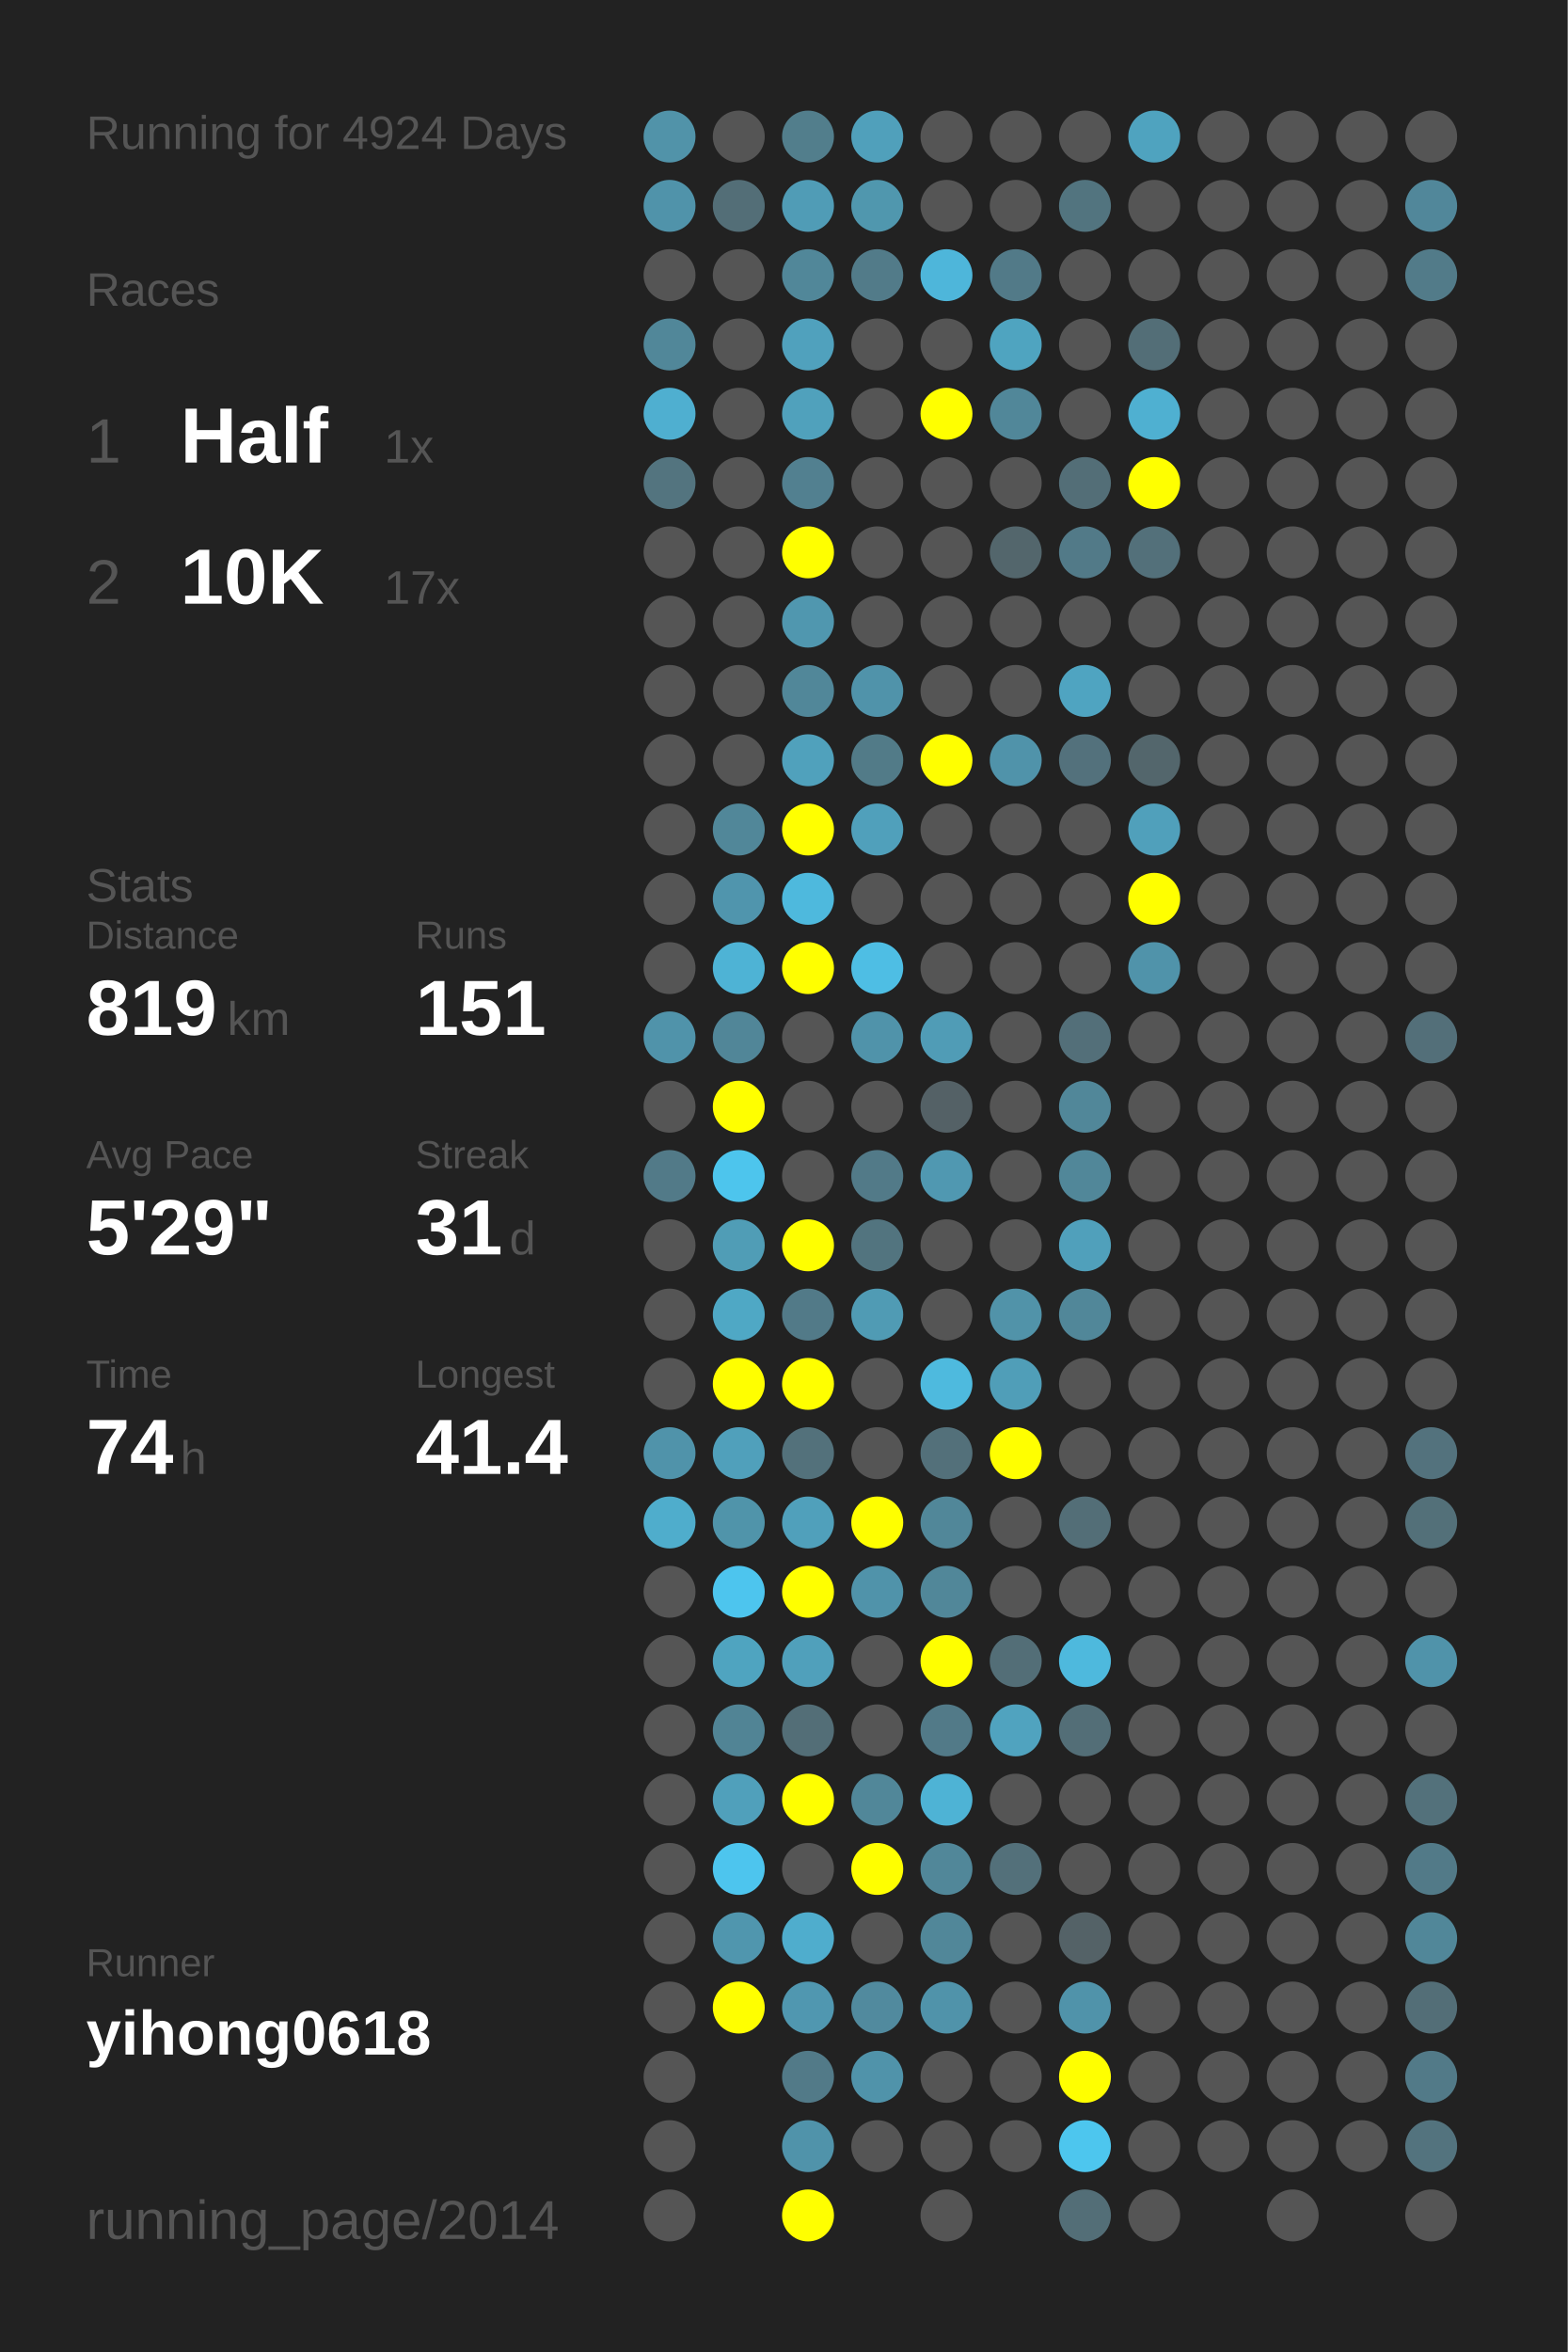
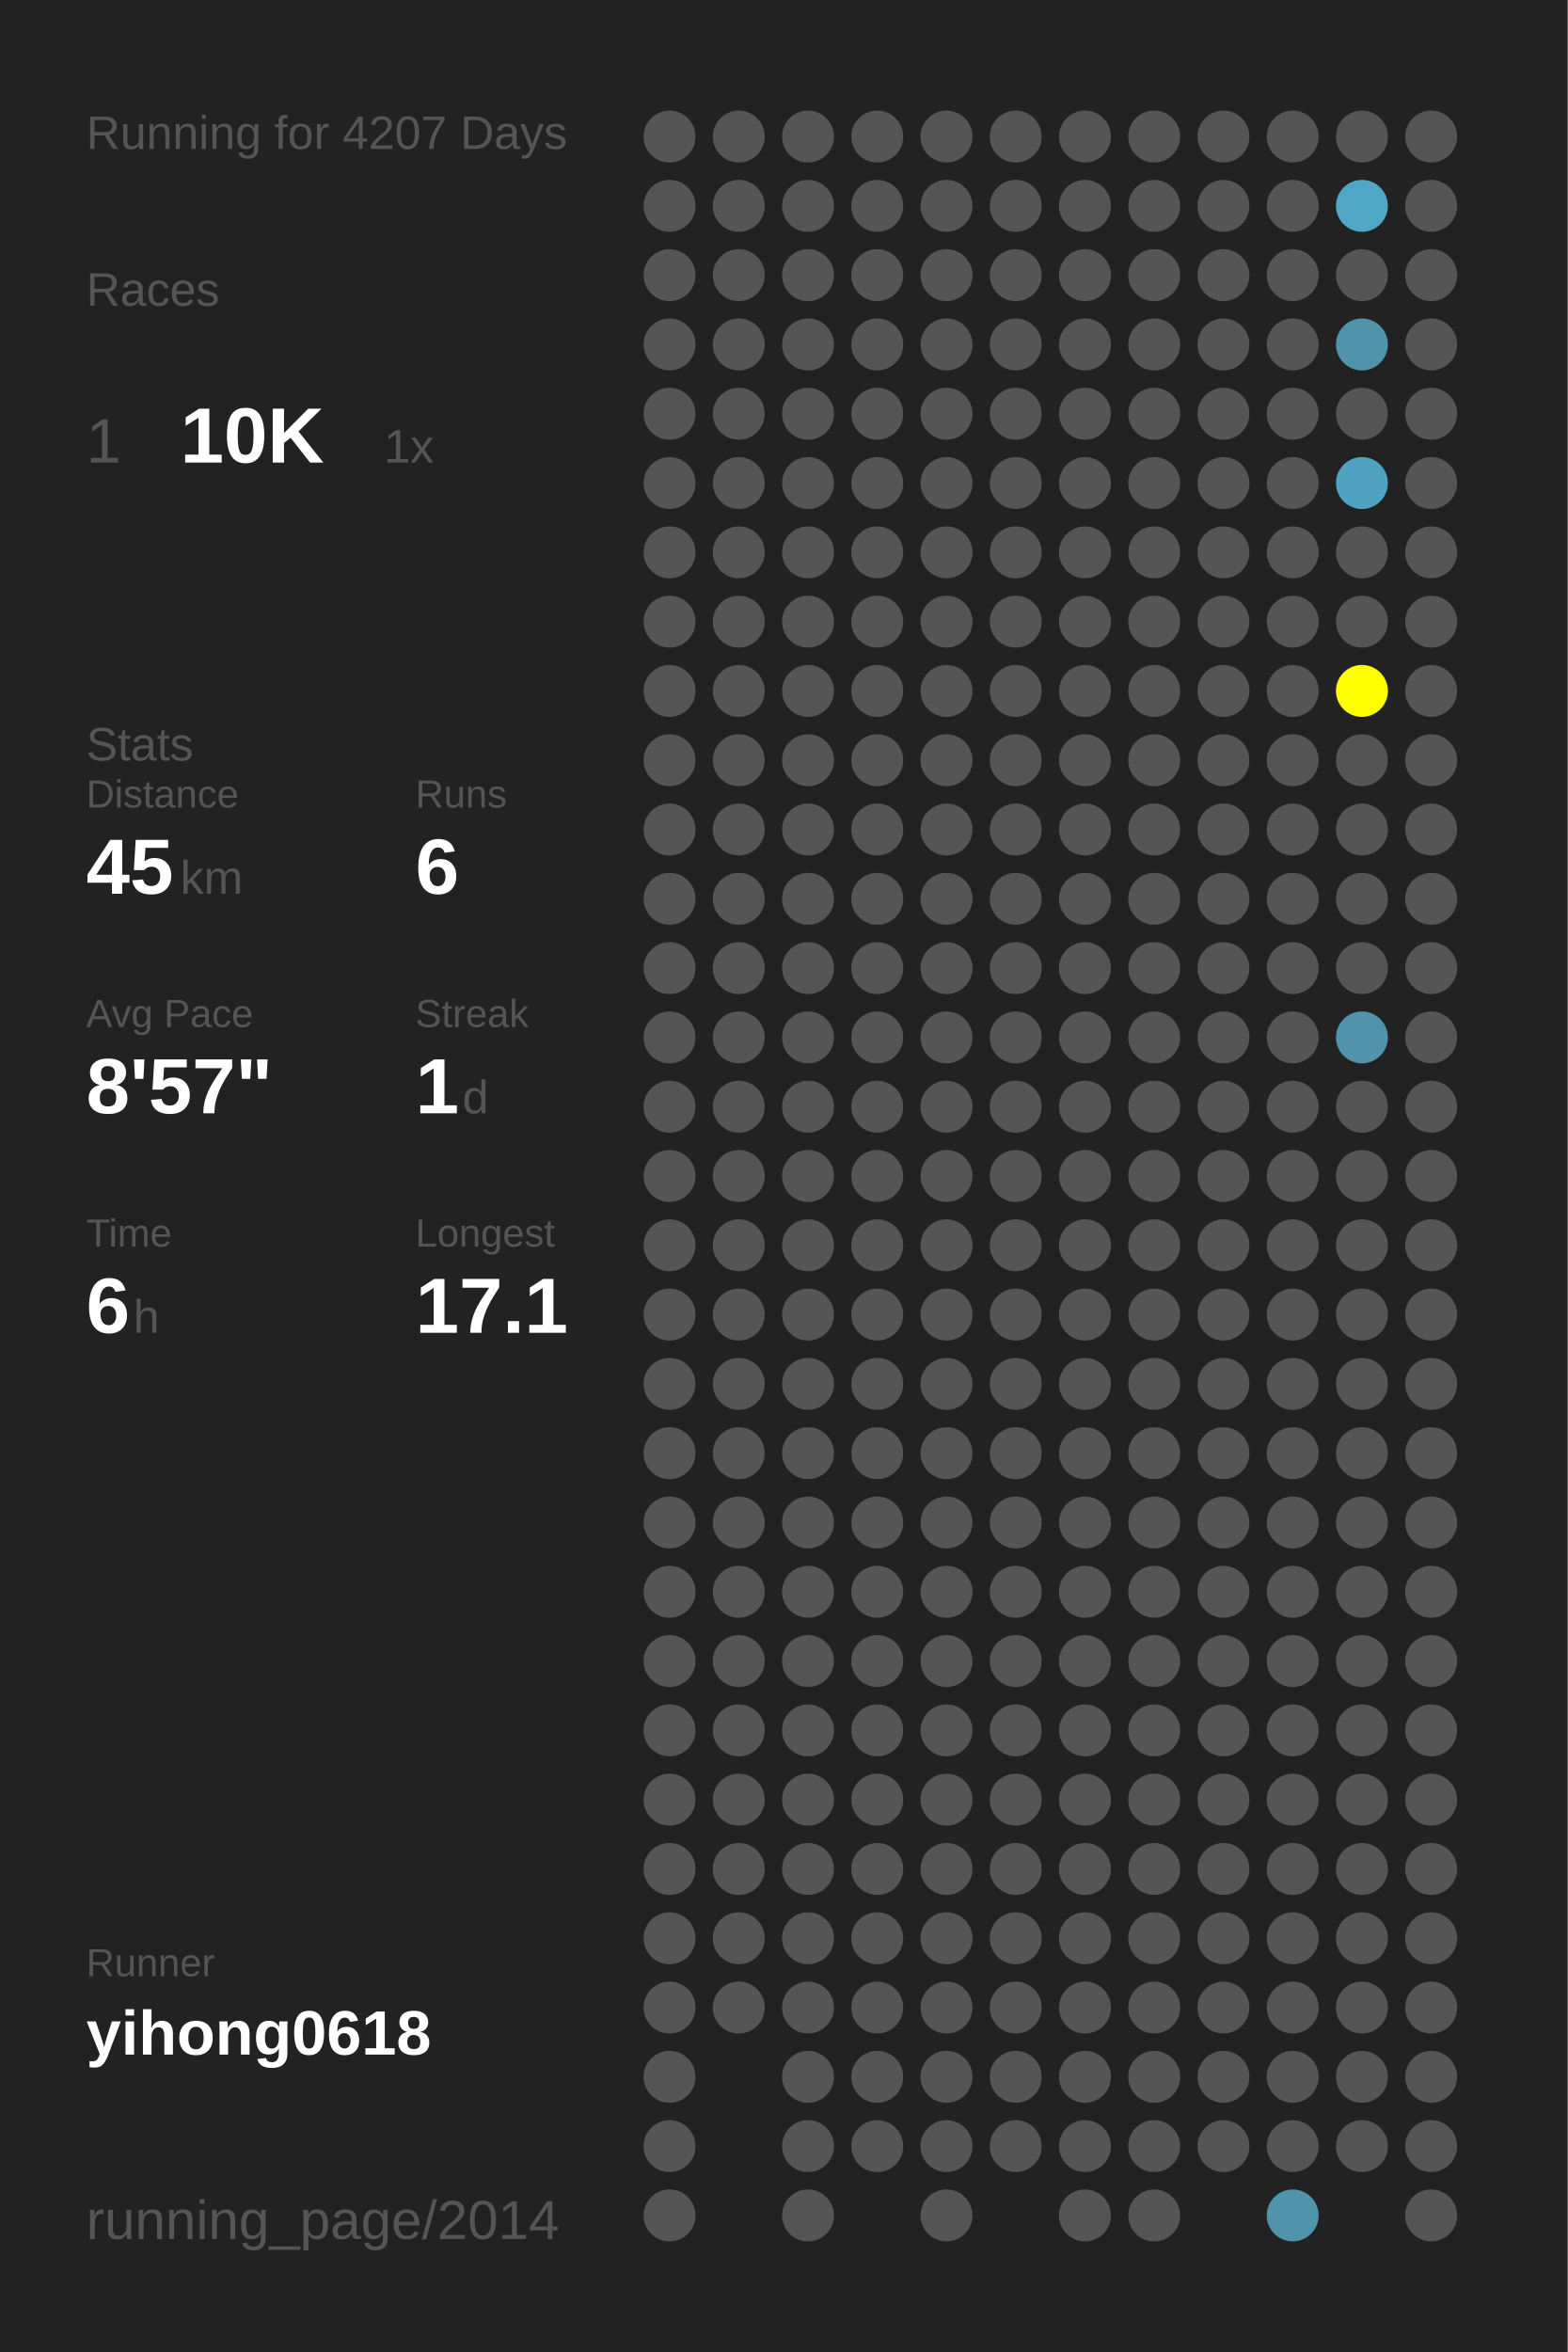
<svg xmlns="http://www.w3.org/2000/svg" baseProfile="full" height="300mm" version="1.1" viewBox="0,0,200,300" width="200mm">
  <defs />
  <rect fill="#222222" height="300" width="200" x="0" y="0" />
-   <text fill="#555555" style="font-size:6px; font-family:Arial;" x="11" y="19">Running for 4924 Days</text>
+   <text fill="#555555" style="font-size:6px; font-family:Arial;" x="11" y="19">Running for 4207 Days</text>
  <text fill="#555555" style="font-size:6px; font-family:Arial;" x="11" y="39">Races</text>
  <text fill="#555555" style="font-size:8px; font-family:Arial;" x="11" y="59">1</text>
-   <text fill="#FFFFFF" style="font-size:10px; font-family:Arial; font-weight:bold;" x="23" y="59">Half</text>
+   <text fill="#FFFFFF" style="font-size:10px; font-family:Arial; font-weight:bold;" x="23" y="59">10K</text>
  <text fill="#555555" style="font-size:6px; font-family:Arial;" x="49" y="59">1x</text>
-   <text fill="#555555" style="font-size:8px; font-family:Arial;" x="11" y="77">2</text>
-   <text fill="#FFFFFF" style="font-size:10px; font-family:Arial; font-weight:bold;" x="23" y="77">10K</text>
-   <text fill="#555555" style="font-size:6px; font-family:Arial;" x="49" y="77">17x</text>
-   <text fill="#555555" style="font-size:6px; font-family:Arial;" x="11" y="115">Stats</text>
-   <text fill="#555555" style="font-size:5px; font-family:Arial;" x="11" y="121">Distance</text>
-   <text fill="#FFFFFF" style="font-size:10px; font-family:Arial; font-weight:bold;" x="11" y="132">819</text>
-   <text fill="#555555" style="font-size:6px; font-family:Arial;" x="29" y="132">km</text>
-   <text fill="#555555" style="font-size:5px; font-family:Arial;" x="53" y="121">Runs</text>
-   <text fill="#FFFFFF" style="font-size:10px; font-family:Arial; font-weight:bold;" x="53" y="132">151</text>
-   <text fill="#555555" style="font-size:5px; font-family:Arial;" x="11" y="149">Avg Pace</text>
-   <text fill="#FFFFFF" style="font-size:10px; font-family:Arial; font-weight:bold;" x="11" y="160">5'29"</text>
-   <text fill="#555555" style="font-size:5px; font-family:Arial;" x="53" y="149">Streak</text>
-   <text fill="#FFFFFF" style="font-size:10px; font-family:Arial; font-weight:bold;" x="53" y="160">31</text>
-   <text fill="#555555" style="font-size:6px; font-family:Arial;" x="65" y="160">d</text>
-   <text fill="#555555" style="font-size:5px; font-family:Arial;" x="11" y="177">Time</text>
-   <text fill="#FFFFFF" style="font-size:10px; font-family:Arial; font-weight:bold;" x="11" y="188">74</text>
-   <text fill="#555555" style="font-size:6px; font-family:Arial;" x="23" y="188">h</text>
-   <text fill="#555555" style="font-size:5px; font-family:Arial;" x="53" y="177">Longest</text>
-   <text fill="#FFFFFF" style="font-size:10px; font-family:Arial; font-weight:bold;" x="53" y="188">41.4</text>
+   <text fill="#555555" style="font-size:6px; font-family:Arial;" x="11" y="97">Stats</text>
+   <text fill="#555555" style="font-size:5px; font-family:Arial;" x="11" y="103">Distance</text>
+   <text fill="#FFFFFF" style="font-size:10px; font-family:Arial; font-weight:bold;" x="11" y="114">45</text>
+   <text fill="#555555" style="font-size:6px; font-family:Arial;" x="23" y="114">km</text>
+   <text fill="#555555" style="font-size:5px; font-family:Arial;" x="53" y="103">Runs</text>
+   <text fill="#FFFFFF" style="font-size:10px; font-family:Arial; font-weight:bold;" x="53" y="114">6</text>
+   <text fill="#555555" style="font-size:5px; font-family:Arial;" x="11" y="131">Avg Pace</text>
+   <text fill="#FFFFFF" style="font-size:10px; font-family:Arial; font-weight:bold;" x="11" y="142">8'57"</text>
+   <text fill="#555555" style="font-size:5px; font-family:Arial;" x="53" y="131">Streak</text>
+   <text fill="#FFFFFF" style="font-size:10px; font-family:Arial; font-weight:bold;" x="53" y="142">1</text>
+   <text fill="#555555" style="font-size:6px; font-family:Arial;" x="59" y="142">d</text>
+   <text fill="#555555" style="font-size:5px; font-family:Arial;" x="11" y="159">Time</text>
+   <text fill="#FFFFFF" style="font-size:10px; font-family:Arial; font-weight:bold;" x="11" y="170">6</text>
+   <text fill="#555555" style="font-size:6px; font-family:Arial;" x="17" y="170">h</text>
+   <text fill="#555555" style="font-size:5px; font-family:Arial;" x="53" y="159">Longest</text>
+   <text fill="#FFFFFF" style="font-size:10px; font-family:Arial; font-weight:bold;" x="53" y="170">17.1</text>
  <text fill="#555555" style="font-size:5px; font-family:Arial;" x="11" y="252.065">Runner</text>
  <text fill="#FFFFFF" style="font-size:8px; font-family:Arial; font-weight:bold;" x="11" y="262.065">yihong0618</text>
  <text fill="#555555" style="font-size:7px; font-family:Arial;" x="11" y="285.581">running_page/2014</text>
-   <circle cx="85.417" cy="17.419" fill="#5193a9" r="3.312" />
-   <circle cx="85.417" cy="26.258" fill="#5093aa" r="3.312" />
+   <circle cx="85.417" cy="17.419" fill="#555555" r="3.312" />
+   <circle cx="85.417" cy="26.258" fill="#555555" r="3.312" />
  <circle cx="85.417" cy="35.097" fill="#555555" r="3.312" />
-   <circle cx="85.417" cy="43.935" fill="#518799" r="3.312" />
-   <circle cx="85.417" cy="52.774" fill="#4fafd0" r="3.312" />
-   <circle cx="85.417" cy="61.613" fill="#53747f" r="3.312" />
+   <circle cx="85.417" cy="43.935" fill="#555555" r="3.312" />
+   <circle cx="85.417" cy="52.774" fill="#555555" r="3.312" />
+   <circle cx="85.417" cy="61.613" fill="#555555" r="3.312" />
  <circle cx="85.417" cy="70.452" fill="#555555" r="3.312" />
  <circle cx="85.417" cy="79.29" fill="#555555" r="3.312" />
  <circle cx="85.417" cy="88.129" fill="#555555" r="3.312" />
  <circle cx="85.417" cy="96.968" fill="#555555" r="3.312" />
  <circle cx="85.417" cy="105.806" fill="#555555" r="3.312" />
  <circle cx="85.417" cy="114.645" fill="#555555" r="3.312" />
  <circle cx="85.417" cy="123.484" fill="#555555" r="3.312" />
-   <circle cx="85.417" cy="132.323" fill="#5093aa" r="3.312" />
+   <circle cx="85.417" cy="132.323" fill="#555555" r="3.312" />
  <circle cx="85.417" cy="141.161" fill="#555555" r="3.312" />
-   <circle cx="85.417" cy="150" fill="#527a88" r="3.312" />
+   <circle cx="85.417" cy="150" fill="#555555" r="3.312" />
  <circle cx="85.417" cy="158.839" fill="#555555" r="3.312" />
  <circle cx="85.417" cy="167.677" fill="#555555" r="3.312" />
  <circle cx="85.417" cy="176.516" fill="#555555" r="3.312" />
-   <circle cx="85.417" cy="185.355" fill="#5093aa" r="3.312" />
-   <circle cx="85.417" cy="194.194" fill="#4fadcc" r="3.312" />
+   <circle cx="85.417" cy="185.355" fill="#555555" r="3.312" />
+   <circle cx="85.417" cy="194.194" fill="#555555" r="3.312" />
  <circle cx="85.417" cy="203.032" fill="#555555" r="3.312" />
  <circle cx="85.417" cy="211.871" fill="#555555" r="3.312" />
  <circle cx="85.417" cy="220.71" fill="#555555" r="3.312" />
  <circle cx="85.417" cy="229.548" fill="#555555" r="3.312" />
  <circle cx="85.417" cy="238.387" fill="#555555" r="3.312" />
  <circle cx="85.417" cy="247.226" fill="#555555" r="3.312" />
  <circle cx="85.417" cy="256.065" fill="#555555" r="3.312" />
  <circle cx="85.417" cy="264.903" fill="#555555" r="3.312" />
  <circle cx="85.417" cy="273.742" fill="#555555" r="3.312" />
  <circle cx="85.417" cy="282.581" fill="#555555" r="3.312" />
  <circle cx="94.25" cy="17.419" fill="#555555" r="3.312" />
-   <circle cx="94.25" cy="26.258" fill="#536e77" r="3.312" />
+   <circle cx="94.25" cy="26.258" fill="#555555" r="3.312" />
  <circle cx="94.25" cy="35.097" fill="#555555" r="3.312" />
  <circle cx="94.25" cy="43.935" fill="#555555" r="3.312" />
  <circle cx="94.25" cy="52.774" fill="#555555" r="3.312" />
  <circle cx="94.25" cy="61.613" fill="#555555" r="3.312" />
  <circle cx="94.25" cy="70.452" fill="#555555" r="3.312" />
  <circle cx="94.25" cy="79.29" fill="#555555" r="3.312" />
  <circle cx="94.25" cy="88.129" fill="#555555" r="3.312" />
  <circle cx="94.25" cy="96.968" fill="#555555" r="3.312" />
-   <circle cx="94.25" cy="105.806" fill="#518799" r="3.312" />
-   <circle cx="94.25" cy="114.645" fill="#5095ad" r="3.312" />
-   <circle cx="94.25" cy="123.484" fill="#4eb3d5" r="3.312" />
-   <circle cx="94.25" cy="132.323" fill="#518698" r="3.312" />
-   <circle cx="94.25" cy="141.161" fill="#FFFF00" r="3.312" />
-   <circle cx="94.25" cy="150" fill="#4dc5ed" r="3.312" />
-   <circle cx="94.25" cy="158.839" fill="#509db6" r="3.312" />
-   <circle cx="94.25" cy="167.677" fill="#4fa8c5" r="3.312" />
-   <circle cx="94.25" cy="176.516" fill="#FFFF00" r="3.312" />
-   <circle cx="94.25" cy="185.355" fill="#50a0bb" r="3.312" />
-   <circle cx="94.25" cy="194.194" fill="#5094aa" r="3.312" />
-   <circle cx="94.25" cy="203.032" fill="#4dc5ee" r="3.312" />
-   <circle cx="94.25" cy="211.871" fill="#4fa4c0" r="3.312" />
-   <circle cx="94.25" cy="220.71" fill="#518495" r="3.312" />
-   <circle cx="94.25" cy="229.548" fill="#50a0bb" r="3.312" />
-   <circle cx="94.25" cy="238.387" fill="#4dc5ee" r="3.312" />
-   <circle cx="94.25" cy="247.226" fill="#5096ae" r="3.312" />
-   <circle cx="94.25" cy="256.065" fill="#FFFF00" r="3.312" />
-   <circle cx="103.083" cy="17.419" fill="#527e8c" r="3.312" />
-   <circle cx="103.083" cy="26.258" fill="#509cb6" r="3.312" />
-   <circle cx="103.083" cy="35.097" fill="#518799" r="3.312" />
-   <circle cx="103.083" cy="43.935" fill="#50a1bd" r="3.312" />
-   <circle cx="103.083" cy="52.774" fill="#50a1bc" r="3.312" />
-   <circle cx="103.083" cy="61.613" fill="#528090" r="3.312" />
-   <circle cx="103.083" cy="70.452" fill="#FFFF00" r="3.312" />
-   <circle cx="103.083" cy="79.29" fill="#5097af" r="3.312" />
-   <circle cx="103.083" cy="88.129" fill="#518799" r="3.312" />
-   <circle cx="103.083" cy="96.968" fill="#50a1bc" r="3.312" />
-   <circle cx="103.083" cy="105.806" fill="#FFFF00" r="3.312" />
-   <circle cx="103.083" cy="114.645" fill="#4eb9dd" r="3.312" />
-   <circle cx="103.083" cy="123.484" fill="#FFFF00" r="3.312" />
+   <circle cx="94.25" cy="105.806" fill="#555555" r="3.312" />
+   <circle cx="94.25" cy="114.645" fill="#555555" r="3.312" />
+   <circle cx="94.25" cy="123.484" fill="#555555" r="3.312" />
+   <circle cx="94.25" cy="132.323" fill="#555555" r="3.312" />
+   <circle cx="94.25" cy="141.161" fill="#555555" r="3.312" />
+   <circle cx="94.25" cy="150" fill="#555555" r="3.312" />
+   <circle cx="94.25" cy="158.839" fill="#555555" r="3.312" />
+   <circle cx="94.25" cy="167.677" fill="#555555" r="3.312" />
+   <circle cx="94.25" cy="176.516" fill="#555555" r="3.312" />
+   <circle cx="94.25" cy="185.355" fill="#555555" r="3.312" />
+   <circle cx="94.25" cy="194.194" fill="#555555" r="3.312" />
+   <circle cx="94.25" cy="203.032" fill="#555555" r="3.312" />
+   <circle cx="94.25" cy="211.871" fill="#555555" r="3.312" />
+   <circle cx="94.25" cy="220.71" fill="#555555" r="3.312" />
+   <circle cx="94.25" cy="229.548" fill="#555555" r="3.312" />
+   <circle cx="94.25" cy="238.387" fill="#555555" r="3.312" />
+   <circle cx="94.25" cy="247.226" fill="#555555" r="3.312" />
+   <circle cx="94.25" cy="256.065" fill="#555555" r="3.312" />
+   <circle cx="103.083" cy="17.419" fill="#555555" r="3.312" />
+   <circle cx="103.083" cy="26.258" fill="#555555" r="3.312" />
+   <circle cx="103.083" cy="35.097" fill="#555555" r="3.312" />
+   <circle cx="103.083" cy="43.935" fill="#555555" r="3.312" />
+   <circle cx="103.083" cy="52.774" fill="#555555" r="3.312" />
+   <circle cx="103.083" cy="61.613" fill="#555555" r="3.312" />
+   <circle cx="103.083" cy="70.452" fill="#555555" r="3.312" />
+   <circle cx="103.083" cy="79.29" fill="#555555" r="3.312" />
+   <circle cx="103.083" cy="88.129" fill="#555555" r="3.312" />
+   <circle cx="103.083" cy="96.968" fill="#555555" r="3.312" />
+   <circle cx="103.083" cy="105.806" fill="#555555" r="3.312" />
+   <circle cx="103.083" cy="114.645" fill="#555555" r="3.312" />
+   <circle cx="103.083" cy="123.484" fill="#555555" r="3.312" />
  <circle cx="103.083" cy="132.323" fill="#555555" r="3.312" />
  <circle cx="103.083" cy="141.161" fill="#555555" r="3.312" />
  <circle cx="103.083" cy="150" fill="#555555" r="3.312" />
-   <circle cx="103.083" cy="158.839" fill="#FFFF00" r="3.312" />
-   <circle cx="103.083" cy="167.677" fill="#527a88" r="3.312" />
-   <circle cx="103.083" cy="176.516" fill="#FFFF00" r="3.312" />
-   <circle cx="103.083" cy="185.355" fill="#53717b" r="3.312" />
-   <circle cx="103.083" cy="194.194" fill="#50a0bb" r="3.312" />
-   <circle cx="103.083" cy="203.032" fill="#FFFF00" r="3.312" />
-   <circle cx="103.083" cy="211.871" fill="#50a0bb" r="3.312" />
-   <circle cx="103.083" cy="220.71" fill="#536e77" r="3.312" />
-   <circle cx="103.083" cy="229.548" fill="#FFFF00" r="3.312" />
+   <circle cx="103.083" cy="158.839" fill="#555555" r="3.312" />
+   <circle cx="103.083" cy="167.677" fill="#555555" r="3.312" />
+   <circle cx="103.083" cy="176.516" fill="#555555" r="3.312" />
+   <circle cx="103.083" cy="185.355" fill="#555555" r="3.312" />
+   <circle cx="103.083" cy="194.194" fill="#555555" r="3.312" />
+   <circle cx="103.083" cy="203.032" fill="#555555" r="3.312" />
+   <circle cx="103.083" cy="211.871" fill="#555555" r="3.312" />
+   <circle cx="103.083" cy="220.71" fill="#555555" r="3.312" />
+   <circle cx="103.083" cy="229.548" fill="#555555" r="3.312" />
  <circle cx="103.083" cy="238.387" fill="#555555" r="3.312" />
-   <circle cx="103.083" cy="247.226" fill="#4fadcd" r="3.312" />
-   <circle cx="103.083" cy="256.065" fill="#5097b0" r="3.312" />
-   <circle cx="103.083" cy="264.903" fill="#527a88" r="3.312" />
-   <circle cx="103.083" cy="273.742" fill="#5093aa" r="3.312" />
-   <circle cx="103.083" cy="282.581" fill="#FFFF00" r="3.312" />
-   <circle cx="111.917" cy="17.419" fill="#50a0bb" r="3.312" />
-   <circle cx="111.917" cy="26.258" fill="#5097ae" r="3.312" />
-   <circle cx="111.917" cy="35.097" fill="#527b89" r="3.312" />
+   <circle cx="103.083" cy="247.226" fill="#555555" r="3.312" />
+   <circle cx="103.083" cy="256.065" fill="#555555" r="3.312" />
+   <circle cx="103.083" cy="264.903" fill="#555555" r="3.312" />
+   <circle cx="103.083" cy="273.742" fill="#555555" r="3.312" />
+   <circle cx="103.083" cy="282.581" fill="#555555" r="3.312" />
+   <circle cx="111.917" cy="17.419" fill="#555555" r="3.312" />
+   <circle cx="111.917" cy="26.258" fill="#555555" r="3.312" />
+   <circle cx="111.917" cy="35.097" fill="#555555" r="3.312" />
  <circle cx="111.917" cy="43.935" fill="#555555" r="3.312" />
  <circle cx="111.917" cy="52.774" fill="#555555" r="3.312" />
  <circle cx="111.917" cy="61.613" fill="#555555" r="3.312" />
  <circle cx="111.917" cy="70.452" fill="#555555" r="3.312" />
  <circle cx="111.917" cy="79.29" fill="#555555" r="3.312" />
-   <circle cx="111.917" cy="88.129" fill="#5093aa" r="3.312" />
-   <circle cx="111.917" cy="96.968" fill="#527b88" r="3.312" />
-   <circle cx="111.917" cy="105.806" fill="#50a0bb" r="3.312" />
+   <circle cx="111.917" cy="88.129" fill="#555555" r="3.312" />
+   <circle cx="111.917" cy="96.968" fill="#555555" r="3.312" />
+   <circle cx="111.917" cy="105.806" fill="#555555" r="3.312" />
  <circle cx="111.917" cy="114.645" fill="#555555" r="3.312" />
-   <circle cx="111.917" cy="123.484" fill="#4ebee4" r="3.312" />
-   <circle cx="111.917" cy="132.323" fill="#5093aa" r="3.312" />
+   <circle cx="111.917" cy="123.484" fill="#555555" r="3.312" />
+   <circle cx="111.917" cy="132.323" fill="#555555" r="3.312" />
  <circle cx="111.917" cy="141.161" fill="#555555" r="3.312" />
-   <circle cx="111.917" cy="150" fill="#527a88" r="3.312" />
-   <circle cx="111.917" cy="158.839" fill="#52747f" r="3.312" />
-   <circle cx="111.917" cy="167.677" fill="#509bb4" r="3.312" />
+   <circle cx="111.917" cy="150" fill="#555555" r="3.312" />
+   <circle cx="111.917" cy="158.839" fill="#555555" r="3.312" />
+   <circle cx="111.917" cy="167.677" fill="#555555" r="3.312" />
  <circle cx="111.917" cy="176.516" fill="#555555" r="3.312" />
  <circle cx="111.917" cy="185.355" fill="#555555" r="3.312" />
-   <circle cx="111.917" cy="194.194" fill="#FFFF00" r="3.312" />
-   <circle cx="111.917" cy="203.032" fill="#5093aa" r="3.312" />
+   <circle cx="111.917" cy="194.194" fill="#555555" r="3.312" />
+   <circle cx="111.917" cy="203.032" fill="#555555" r="3.312" />
  <circle cx="111.917" cy="211.871" fill="#555555" r="3.312" />
  <circle cx="111.917" cy="220.71" fill="#555555" r="3.312" />
-   <circle cx="111.917" cy="229.548" fill="#518799" r="3.312" />
-   <circle cx="111.917" cy="238.387" fill="#FFFF00" r="3.312" />
+   <circle cx="111.917" cy="229.548" fill="#555555" r="3.312" />
+   <circle cx="111.917" cy="238.387" fill="#555555" r="3.312" />
  <circle cx="111.917" cy="247.226" fill="#555555" r="3.312" />
-   <circle cx="111.917" cy="256.065" fill="#518a9e" r="3.312" />
-   <circle cx="111.917" cy="264.903" fill="#5093aa" r="3.312" />
+   <circle cx="111.917" cy="256.065" fill="#555555" r="3.312" />
+   <circle cx="111.917" cy="264.903" fill="#555555" r="3.312" />
  <circle cx="111.917" cy="273.742" fill="#555555" r="3.312" />
  <circle cx="120.75" cy="17.419" fill="#555555" r="3.312" />
  <circle cx="120.75" cy="26.258" fill="#555555" r="3.312" />
-   <circle cx="120.75" cy="35.097" fill="#4eb6da" r="3.312" />
+   <circle cx="120.75" cy="35.097" fill="#555555" r="3.312" />
  <circle cx="120.75" cy="43.935" fill="#555555" r="3.312" />
-   <circle cx="120.75" cy="52.774" fill="#FFFF00" r="3.312" />
+   <circle cx="120.75" cy="52.774" fill="#555555" r="3.312" />
  <circle cx="120.75" cy="61.613" fill="#555555" r="3.312" />
  <circle cx="120.75" cy="70.452" fill="#555555" r="3.312" />
  <circle cx="120.75" cy="79.29" fill="#555555" r="3.312" />
  <circle cx="120.75" cy="88.129" fill="#555555" r="3.312" />
-   <circle cx="120.75" cy="96.968" fill="#FFFF00" r="3.312" />
+   <circle cx="120.75" cy="96.968" fill="#555555" r="3.312" />
  <circle cx="120.75" cy="105.806" fill="#555555" r="3.312" />
  <circle cx="120.75" cy="114.645" fill="#555555" r="3.312" />
  <circle cx="120.75" cy="123.484" fill="#555555" r="3.312" />
-   <circle cx="120.75" cy="132.323" fill="#509cb6" r="3.312" />
-   <circle cx="120.75" cy="141.161" fill="#546166" r="3.312" />
-   <circle cx="120.75" cy="150" fill="#5098b1" r="3.312" />
+   <circle cx="120.75" cy="132.323" fill="#555555" r="3.312" />
+   <circle cx="120.75" cy="141.161" fill="#555555" r="3.312" />
+   <circle cx="120.75" cy="150" fill="#555555" r="3.312" />
  <circle cx="120.75" cy="158.839" fill="#555555" r="3.312" />
  <circle cx="120.75" cy="167.677" fill="#555555" r="3.312" />
-   <circle cx="120.75" cy="176.516" fill="#4ebade" r="3.312" />
-   <circle cx="120.75" cy="185.355" fill="#53707a" r="3.312" />
-   <circle cx="120.75" cy="194.194" fill="#518799" r="3.312" />
-   <circle cx="120.75" cy="203.032" fill="#518799" r="3.312" />
-   <circle cx="120.75" cy="211.871" fill="#FFFF00" r="3.312" />
-   <circle cx="120.75" cy="220.71" fill="#527a88" r="3.312" />
-   <circle cx="120.75" cy="229.548" fill="#4eb3d5" r="3.312" />
-   <circle cx="120.75" cy="238.387" fill="#518799" r="3.312" />
-   <circle cx="120.75" cy="247.226" fill="#518799" r="3.312" />
-   <circle cx="120.75" cy="256.065" fill="#5093aa" r="3.312" />
+   <circle cx="120.75" cy="176.516" fill="#555555" r="3.312" />
+   <circle cx="120.75" cy="185.355" fill="#555555" r="3.312" />
+   <circle cx="120.75" cy="194.194" fill="#555555" r="3.312" />
+   <circle cx="120.75" cy="203.032" fill="#555555" r="3.312" />
+   <circle cx="120.75" cy="211.871" fill="#555555" r="3.312" />
+   <circle cx="120.75" cy="220.71" fill="#555555" r="3.312" />
+   <circle cx="120.75" cy="229.548" fill="#555555" r="3.312" />
+   <circle cx="120.75" cy="238.387" fill="#555555" r="3.312" />
+   <circle cx="120.75" cy="247.226" fill="#555555" r="3.312" />
+   <circle cx="120.75" cy="256.065" fill="#555555" r="3.312" />
  <circle cx="120.75" cy="264.903" fill="#555555" r="3.312" />
  <circle cx="120.75" cy="273.742" fill="#555555" r="3.312" />
  <circle cx="120.75" cy="282.581" fill="#555555" r="3.312" />
  <circle cx="129.583" cy="17.419" fill="#555555" r="3.312" />
  <circle cx="129.583" cy="26.258" fill="#555555" r="3.312" />
-   <circle cx="129.583" cy="35.097" fill="#527a88" r="3.312" />
-   <circle cx="129.583" cy="43.935" fill="#4fa4c0" r="3.312" />
-   <circle cx="129.583" cy="52.774" fill="#518799" r="3.312" />
+   <circle cx="129.583" cy="35.097" fill="#555555" r="3.312" />
+   <circle cx="129.583" cy="43.935" fill="#555555" r="3.312" />
+   <circle cx="129.583" cy="52.774" fill="#555555" r="3.312" />
  <circle cx="129.583" cy="61.613" fill="#555555" r="3.312" />
-   <circle cx="129.583" cy="70.452" fill="#53666c" r="3.312" />
+   <circle cx="129.583" cy="70.452" fill="#555555" r="3.312" />
  <circle cx="129.583" cy="79.29" fill="#555555" r="3.312" />
  <circle cx="129.583" cy="88.129" fill="#555555" r="3.312" />
-   <circle cx="129.583" cy="96.968" fill="#5093aa" r="3.312" />
+   <circle cx="129.583" cy="96.968" fill="#555555" r="3.312" />
  <circle cx="129.583" cy="105.806" fill="#555555" r="3.312" />
  <circle cx="129.583" cy="114.645" fill="#555555" r="3.312" />
  <circle cx="129.583" cy="123.484" fill="#555555" r="3.312" />
  <circle cx="129.583" cy="132.323" fill="#555555" r="3.312" />
  <circle cx="129.583" cy="141.161" fill="#555555" r="3.312" />
  <circle cx="129.583" cy="150" fill="#555555" r="3.312" />
  <circle cx="129.583" cy="158.839" fill="#555555" r="3.312" />
-   <circle cx="129.583" cy="167.677" fill="#5193a9" r="3.312" />
-   <circle cx="129.583" cy="176.516" fill="#509eb8" r="3.312" />
-   <circle cx="129.583" cy="185.355" fill="#FFFF00" r="3.312" />
+   <circle cx="129.583" cy="167.677" fill="#555555" r="3.312" />
+   <circle cx="129.583" cy="176.516" fill="#555555" r="3.312" />
+   <circle cx="129.583" cy="185.355" fill="#555555" r="3.312" />
  <circle cx="129.583" cy="194.194" fill="#555555" r="3.312" />
  <circle cx="129.583" cy="203.032" fill="#555555" r="3.312" />
-   <circle cx="129.583" cy="211.871" fill="#536e77" r="3.312" />
-   <circle cx="129.583" cy="220.71" fill="#50a3bf" r="3.312" />
+   <circle cx="129.583" cy="211.871" fill="#555555" r="3.312" />
+   <circle cx="129.583" cy="220.71" fill="#555555" r="3.312" />
  <circle cx="129.583" cy="229.548" fill="#555555" r="3.312" />
-   <circle cx="129.583" cy="238.387" fill="#53707a" r="3.312" />
+   <circle cx="129.583" cy="238.387" fill="#555555" r="3.312" />
  <circle cx="129.583" cy="247.226" fill="#555555" r="3.312" />
  <circle cx="129.583" cy="256.065" fill="#555555" r="3.312" />
  <circle cx="129.583" cy="264.903" fill="#555555" r="3.312" />
  <circle cx="129.583" cy="273.742" fill="#555555" r="3.312" />
  <circle cx="138.417" cy="17.419" fill="#555555" r="3.312" />
-   <circle cx="138.417" cy="26.258" fill="#52747f" r="3.312" />
+   <circle cx="138.417" cy="26.258" fill="#555555" r="3.312" />
  <circle cx="138.417" cy="35.097" fill="#555555" r="3.312" />
  <circle cx="138.417" cy="43.935" fill="#555555" r="3.312" />
  <circle cx="138.417" cy="52.774" fill="#555555" r="3.312" />
-   <circle cx="138.417" cy="61.613" fill="#536e77" r="3.312" />
-   <circle cx="138.417" cy="70.452" fill="#527a88" r="3.312" />
+   <circle cx="138.417" cy="61.613" fill="#555555" r="3.312" />
+   <circle cx="138.417" cy="70.452" fill="#555555" r="3.312" />
  <circle cx="138.417" cy="79.29" fill="#555555" r="3.312" />
-   <circle cx="138.417" cy="88.129" fill="#4fa4c1" r="3.312" />
-   <circle cx="138.417" cy="96.968" fill="#53717c" r="3.312" />
+   <circle cx="138.417" cy="88.129" fill="#555555" r="3.312" />
+   <circle cx="138.417" cy="96.968" fill="#555555" r="3.312" />
  <circle cx="138.417" cy="105.806" fill="#555555" r="3.312" />
  <circle cx="138.417" cy="114.645" fill="#555555" r="3.312" />
  <circle cx="138.417" cy="123.484" fill="#555555" r="3.312" />
-   <circle cx="138.417" cy="132.323" fill="#536f79" r="3.312" />
-   <circle cx="138.417" cy="141.161" fill="#518799" r="3.312" />
-   <circle cx="138.417" cy="150" fill="#518799" r="3.312" />
-   <circle cx="138.417" cy="158.839" fill="#50a0bb" r="3.312" />
-   <circle cx="138.417" cy="167.677" fill="#518799" r="3.312" />
+   <circle cx="138.417" cy="132.323" fill="#555555" r="3.312" />
+   <circle cx="138.417" cy="141.161" fill="#555555" r="3.312" />
+   <circle cx="138.417" cy="150" fill="#555555" r="3.312" />
+   <circle cx="138.417" cy="158.839" fill="#555555" r="3.312" />
+   <circle cx="138.417" cy="167.677" fill="#555555" r="3.312" />
  <circle cx="138.417" cy="176.516" fill="#555555" r="3.312" />
  <circle cx="138.417" cy="185.355" fill="#555555" r="3.312" />
-   <circle cx="138.417" cy="194.194" fill="#536e77" r="3.312" />
+   <circle cx="138.417" cy="194.194" fill="#555555" r="3.312" />
  <circle cx="138.417" cy="203.032" fill="#555555" r="3.312" />
-   <circle cx="138.417" cy="211.871" fill="#4eb9dd" r="3.312" />
-   <circle cx="138.417" cy="220.71" fill="#536e77" r="3.312" />
+   <circle cx="138.417" cy="211.871" fill="#555555" r="3.312" />
+   <circle cx="138.417" cy="220.71" fill="#555555" r="3.312" />
  <circle cx="138.417" cy="229.548" fill="#555555" r="3.312" />
  <circle cx="138.417" cy="238.387" fill="#555555" r="3.312" />
-   <circle cx="138.417" cy="247.226" fill="#546267" r="3.312" />
-   <circle cx="138.417" cy="256.065" fill="#5093aa" r="3.312" />
-   <circle cx="138.417" cy="264.903" fill="#FFFF00" r="3.312" />
-   <circle cx="138.417" cy="273.742" fill="#4dc6ee" r="3.312" />
-   <circle cx="138.417" cy="282.581" fill="#536e77" r="3.312" />
-   <circle cx="147.25" cy="17.419" fill="#4fa3bf" r="3.312" />
+   <circle cx="138.417" cy="247.226" fill="#555555" r="3.312" />
+   <circle cx="138.417" cy="256.065" fill="#555555" r="3.312" />
+   <circle cx="138.417" cy="264.903" fill="#555555" r="3.312" />
+   <circle cx="138.417" cy="273.742" fill="#555555" r="3.312" />
+   <circle cx="138.417" cy="282.581" fill="#555555" r="3.312" />
+   <circle cx="147.25" cy="17.419" fill="#555555" r="3.312" />
  <circle cx="147.25" cy="26.258" fill="#555555" r="3.312" />
  <circle cx="147.25" cy="35.097" fill="#555555" r="3.312" />
-   <circle cx="147.25" cy="43.935" fill="#536e77" r="3.312" />
-   <circle cx="147.25" cy="52.774" fill="#4fb0d1" r="3.312" />
-   <circle cx="147.25" cy="61.613" fill="#FFFF00" r="3.312" />
-   <circle cx="147.25" cy="70.452" fill="#53707a" r="3.312" />
+   <circle cx="147.25" cy="43.935" fill="#555555" r="3.312" />
+   <circle cx="147.25" cy="52.774" fill="#555555" r="3.312" />
+   <circle cx="147.25" cy="61.613" fill="#555555" r="3.312" />
+   <circle cx="147.25" cy="70.452" fill="#555555" r="3.312" />
  <circle cx="147.25" cy="79.29" fill="#555555" r="3.312" />
  <circle cx="147.25" cy="88.129" fill="#555555" r="3.312" />
-   <circle cx="147.25" cy="96.968" fill="#53666c" r="3.312" />
-   <circle cx="147.25" cy="105.806" fill="#50a0bb" r="3.312" />
-   <circle cx="147.25" cy="114.645" fill="#FFFF00" r="3.312" />
-   <circle cx="147.25" cy="123.484" fill="#5093aa" r="3.312" />
+   <circle cx="147.25" cy="96.968" fill="#555555" r="3.312" />
+   <circle cx="147.25" cy="105.806" fill="#555555" r="3.312" />
+   <circle cx="147.25" cy="114.645" fill="#555555" r="3.312" />
+   <circle cx="147.25" cy="123.484" fill="#555555" r="3.312" />
  <circle cx="147.25" cy="132.323" fill="#555555" r="3.312" />
  <circle cx="147.25" cy="141.161" fill="#555555" r="3.312" />
  <circle cx="147.25" cy="150" fill="#555555" r="3.312" />
  <circle cx="147.25" cy="158.839" fill="#555555" r="3.312" />
  <circle cx="147.25" cy="167.677" fill="#555555" r="3.312" />
  <circle cx="147.25" cy="176.516" fill="#555555" r="3.312" />
  <circle cx="147.25" cy="185.355" fill="#555555" r="3.312" />
  <circle cx="147.25" cy="194.194" fill="#555555" r="3.312" />
  <circle cx="147.25" cy="203.032" fill="#555555" r="3.312" />
  <circle cx="147.25" cy="211.871" fill="#555555" r="3.312" />
  <circle cx="147.25" cy="220.71" fill="#555555" r="3.312" />
  <circle cx="147.25" cy="229.548" fill="#555555" r="3.312" />
  <circle cx="147.25" cy="238.387" fill="#555555" r="3.312" />
  <circle cx="147.25" cy="247.226" fill="#555555" r="3.312" />
  <circle cx="147.25" cy="256.065" fill="#555555" r="3.312" />
  <circle cx="147.25" cy="264.903" fill="#555555" r="3.312" />
  <circle cx="147.25" cy="273.742" fill="#555555" r="3.312" />
  <circle cx="147.25" cy="282.581" fill="#555555" r="3.312" />
  <circle cx="156.083" cy="17.419" fill="#555555" r="3.312" />
  <circle cx="156.083" cy="26.258" fill="#555555" r="3.312" />
  <circle cx="156.083" cy="35.097" fill="#555555" r="3.312" />
  <circle cx="156.083" cy="43.935" fill="#555555" r="3.312" />
  <circle cx="156.083" cy="52.774" fill="#555555" r="3.312" />
  <circle cx="156.083" cy="61.613" fill="#555555" r="3.312" />
  <circle cx="156.083" cy="70.452" fill="#555555" r="3.312" />
  <circle cx="156.083" cy="79.29" fill="#555555" r="3.312" />
  <circle cx="156.083" cy="88.129" fill="#555555" r="3.312" />
  <circle cx="156.083" cy="96.968" fill="#555555" r="3.312" />
  <circle cx="156.083" cy="105.806" fill="#555555" r="3.312" />
  <circle cx="156.083" cy="114.645" fill="#555555" r="3.312" />
  <circle cx="156.083" cy="123.484" fill="#555555" r="3.312" />
  <circle cx="156.083" cy="132.323" fill="#555555" r="3.312" />
  <circle cx="156.083" cy="141.161" fill="#555555" r="3.312" />
  <circle cx="156.083" cy="150" fill="#555555" r="3.312" />
  <circle cx="156.083" cy="158.839" fill="#555555" r="3.312" />
  <circle cx="156.083" cy="167.677" fill="#555555" r="3.312" />
  <circle cx="156.083" cy="176.516" fill="#555555" r="3.312" />
  <circle cx="156.083" cy="185.355" fill="#555555" r="3.312" />
  <circle cx="156.083" cy="194.194" fill="#555555" r="3.312" />
  <circle cx="156.083" cy="203.032" fill="#555555" r="3.312" />
  <circle cx="156.083" cy="211.871" fill="#555555" r="3.312" />
  <circle cx="156.083" cy="220.71" fill="#555555" r="3.312" />
  <circle cx="156.083" cy="229.548" fill="#555555" r="3.312" />
  <circle cx="156.083" cy="238.387" fill="#555555" r="3.312" />
  <circle cx="156.083" cy="247.226" fill="#555555" r="3.312" />
  <circle cx="156.083" cy="256.065" fill="#555555" r="3.312" />
  <circle cx="156.083" cy="264.903" fill="#555555" r="3.312" />
  <circle cx="156.083" cy="273.742" fill="#555555" r="3.312" />
  <circle cx="164.917" cy="17.419" fill="#555555" r="3.312" />
  <circle cx="164.917" cy="26.258" fill="#555555" r="3.312" />
  <circle cx="164.917" cy="35.097" fill="#555555" r="3.312" />
  <circle cx="164.917" cy="43.935" fill="#555555" r="3.312" />
  <circle cx="164.917" cy="52.774" fill="#555555" r="3.312" />
  <circle cx="164.917" cy="61.613" fill="#555555" r="3.312" />
  <circle cx="164.917" cy="70.452" fill="#555555" r="3.312" />
  <circle cx="164.917" cy="79.29" fill="#555555" r="3.312" />
  <circle cx="164.917" cy="88.129" fill="#555555" r="3.312" />
  <circle cx="164.917" cy="96.968" fill="#555555" r="3.312" />
  <circle cx="164.917" cy="105.806" fill="#555555" r="3.312" />
  <circle cx="164.917" cy="114.645" fill="#555555" r="3.312" />
  <circle cx="164.917" cy="123.484" fill="#555555" r="3.312" />
  <circle cx="164.917" cy="132.323" fill="#555555" r="3.312" />
  <circle cx="164.917" cy="141.161" fill="#555555" r="3.312" />
  <circle cx="164.917" cy="150" fill="#555555" r="3.312" />
  <circle cx="164.917" cy="158.839" fill="#555555" r="3.312" />
  <circle cx="164.917" cy="167.677" fill="#555555" r="3.312" />
  <circle cx="164.917" cy="176.516" fill="#555555" r="3.312" />
  <circle cx="164.917" cy="185.355" fill="#555555" r="3.312" />
  <circle cx="164.917" cy="194.194" fill="#555555" r="3.312" />
  <circle cx="164.917" cy="203.032" fill="#555555" r="3.312" />
  <circle cx="164.917" cy="211.871" fill="#555555" r="3.312" />
  <circle cx="164.917" cy="220.71" fill="#555555" r="3.312" />
  <circle cx="164.917" cy="229.548" fill="#555555" r="3.312" />
  <circle cx="164.917" cy="238.387" fill="#555555" r="3.312" />
  <circle cx="164.917" cy="247.226" fill="#555555" r="3.312" />
  <circle cx="164.917" cy="256.065" fill="#555555" r="3.312" />
  <circle cx="164.917" cy="264.903" fill="#555555" r="3.312" />
  <circle cx="164.917" cy="273.742" fill="#555555" r="3.312" />
-   <circle cx="164.917" cy="282.581" fill="#555555" r="3.312" />
+   <circle cx="164.917" cy="282.581" fill="#5094ab" r="3.312" />
  <circle cx="173.75" cy="17.419" fill="#555555" r="3.312" />
-   <circle cx="173.75" cy="26.258" fill="#555555" r="3.312" />
+   <circle cx="173.75" cy="26.258" fill="#4fa7c5" r="3.312" />
  <circle cx="173.75" cy="35.097" fill="#555555" r="3.312" />
-   <circle cx="173.75" cy="43.935" fill="#555555" r="3.312" />
+   <circle cx="173.75" cy="43.935" fill="#5094ab" r="3.312" />
  <circle cx="173.75" cy="52.774" fill="#555555" r="3.312" />
-   <circle cx="173.75" cy="61.613" fill="#555555" r="3.312" />
+   <circle cx="173.75" cy="61.613" fill="#4fa3c0" r="3.312" />
  <circle cx="173.75" cy="70.452" fill="#555555" r="3.312" />
  <circle cx="173.75" cy="79.29" fill="#555555" r="3.312" />
-   <circle cx="173.75" cy="88.129" fill="#555555" r="3.312" />
+   <circle cx="173.75" cy="88.129" fill="#FFFF00" r="3.312" />
  <circle cx="173.75" cy="96.968" fill="#555555" r="3.312" />
  <circle cx="173.75" cy="105.806" fill="#555555" r="3.312" />
  <circle cx="173.75" cy="114.645" fill="#555555" r="3.312" />
  <circle cx="173.75" cy="123.484" fill="#555555" r="3.312" />
-   <circle cx="173.75" cy="132.323" fill="#555555" r="3.312" />
+   <circle cx="173.75" cy="132.323" fill="#5093aa" r="3.312" />
  <circle cx="173.75" cy="141.161" fill="#555555" r="3.312" />
  <circle cx="173.75" cy="150" fill="#555555" r="3.312" />
  <circle cx="173.75" cy="158.839" fill="#555555" r="3.312" />
  <circle cx="173.75" cy="167.677" fill="#555555" r="3.312" />
  <circle cx="173.75" cy="176.516" fill="#555555" r="3.312" />
  <circle cx="173.75" cy="185.355" fill="#555555" r="3.312" />
  <circle cx="173.75" cy="194.194" fill="#555555" r="3.312" />
  <circle cx="173.75" cy="203.032" fill="#555555" r="3.312" />
  <circle cx="173.75" cy="211.871" fill="#555555" r="3.312" />
  <circle cx="173.75" cy="220.71" fill="#555555" r="3.312" />
  <circle cx="173.75" cy="229.548" fill="#555555" r="3.312" />
  <circle cx="173.75" cy="238.387" fill="#555555" r="3.312" />
  <circle cx="173.75" cy="247.226" fill="#555555" r="3.312" />
  <circle cx="173.75" cy="256.065" fill="#555555" r="3.312" />
  <circle cx="173.75" cy="264.903" fill="#555555" r="3.312" />
  <circle cx="173.75" cy="273.742" fill="#555555" r="3.312" />
  <circle cx="182.583" cy="17.419" fill="#555555" r="3.312" />
-   <circle cx="182.583" cy="26.258" fill="#51879a" r="3.312" />
-   <circle cx="182.583" cy="35.097" fill="#527b89" r="3.312" />
+   <circle cx="182.583" cy="26.258" fill="#555555" r="3.312" />
+   <circle cx="182.583" cy="35.097" fill="#555555" r="3.312" />
  <circle cx="182.583" cy="43.935" fill="#555555" r="3.312" />
  <circle cx="182.583" cy="52.774" fill="#555555" r="3.312" />
  <circle cx="182.583" cy="61.613" fill="#555555" r="3.312" />
  <circle cx="182.583" cy="70.452" fill="#555555" r="3.312" />
  <circle cx="182.583" cy="79.29" fill="#555555" r="3.312" />
  <circle cx="182.583" cy="88.129" fill="#555555" r="3.312" />
  <circle cx="182.583" cy="96.968" fill="#555555" r="3.312" />
  <circle cx="182.583" cy="105.806" fill="#555555" r="3.312" />
  <circle cx="182.583" cy="114.645" fill="#555555" r="3.312" />
  <circle cx="182.583" cy="123.484" fill="#555555" r="3.312" />
-   <circle cx="182.583" cy="132.323" fill="#536f79" r="3.312" />
+   <circle cx="182.583" cy="132.323" fill="#555555" r="3.312" />
  <circle cx="182.583" cy="141.161" fill="#555555" r="3.312" />
  <circle cx="182.583" cy="150" fill="#555555" r="3.312" />
  <circle cx="182.583" cy="158.839" fill="#555555" r="3.312" />
  <circle cx="182.583" cy="167.677" fill="#555555" r="3.312" />
  <circle cx="182.583" cy="176.516" fill="#555555" r="3.312" />
-   <circle cx="182.583" cy="185.355" fill="#53727d" r="3.312" />
-   <circle cx="182.583" cy="194.194" fill="#537079" r="3.312" />
+   <circle cx="182.583" cy="185.355" fill="#555555" r="3.312" />
+   <circle cx="182.583" cy="194.194" fill="#555555" r="3.312" />
  <circle cx="182.583" cy="203.032" fill="#555555" r="3.312" />
-   <circle cx="182.583" cy="211.871" fill="#5093aa" r="3.312" />
+   <circle cx="182.583" cy="211.871" fill="#555555" r="3.312" />
  <circle cx="182.583" cy="220.71" fill="#555555" r="3.312" />
-   <circle cx="182.583" cy="229.548" fill="#53717b" r="3.312" />
-   <circle cx="182.583" cy="238.387" fill="#527a88" r="3.312" />
-   <circle cx="182.583" cy="247.226" fill="#518799" r="3.312" />
-   <circle cx="182.583" cy="256.065" fill="#536e77" r="3.312" />
-   <circle cx="182.583" cy="264.903" fill="#527a88" r="3.312" />
-   <circle cx="182.583" cy="273.742" fill="#53737e" r="3.312" />
+   <circle cx="182.583" cy="229.548" fill="#555555" r="3.312" />
+   <circle cx="182.583" cy="238.387" fill="#555555" r="3.312" />
+   <circle cx="182.583" cy="247.226" fill="#555555" r="3.312" />
+   <circle cx="182.583" cy="256.065" fill="#555555" r="3.312" />
+   <circle cx="182.583" cy="264.903" fill="#555555" r="3.312" />
+   <circle cx="182.583" cy="273.742" fill="#555555" r="3.312" />
  <circle cx="182.583" cy="282.581" fill="#555555" r="3.312" />
</svg>
